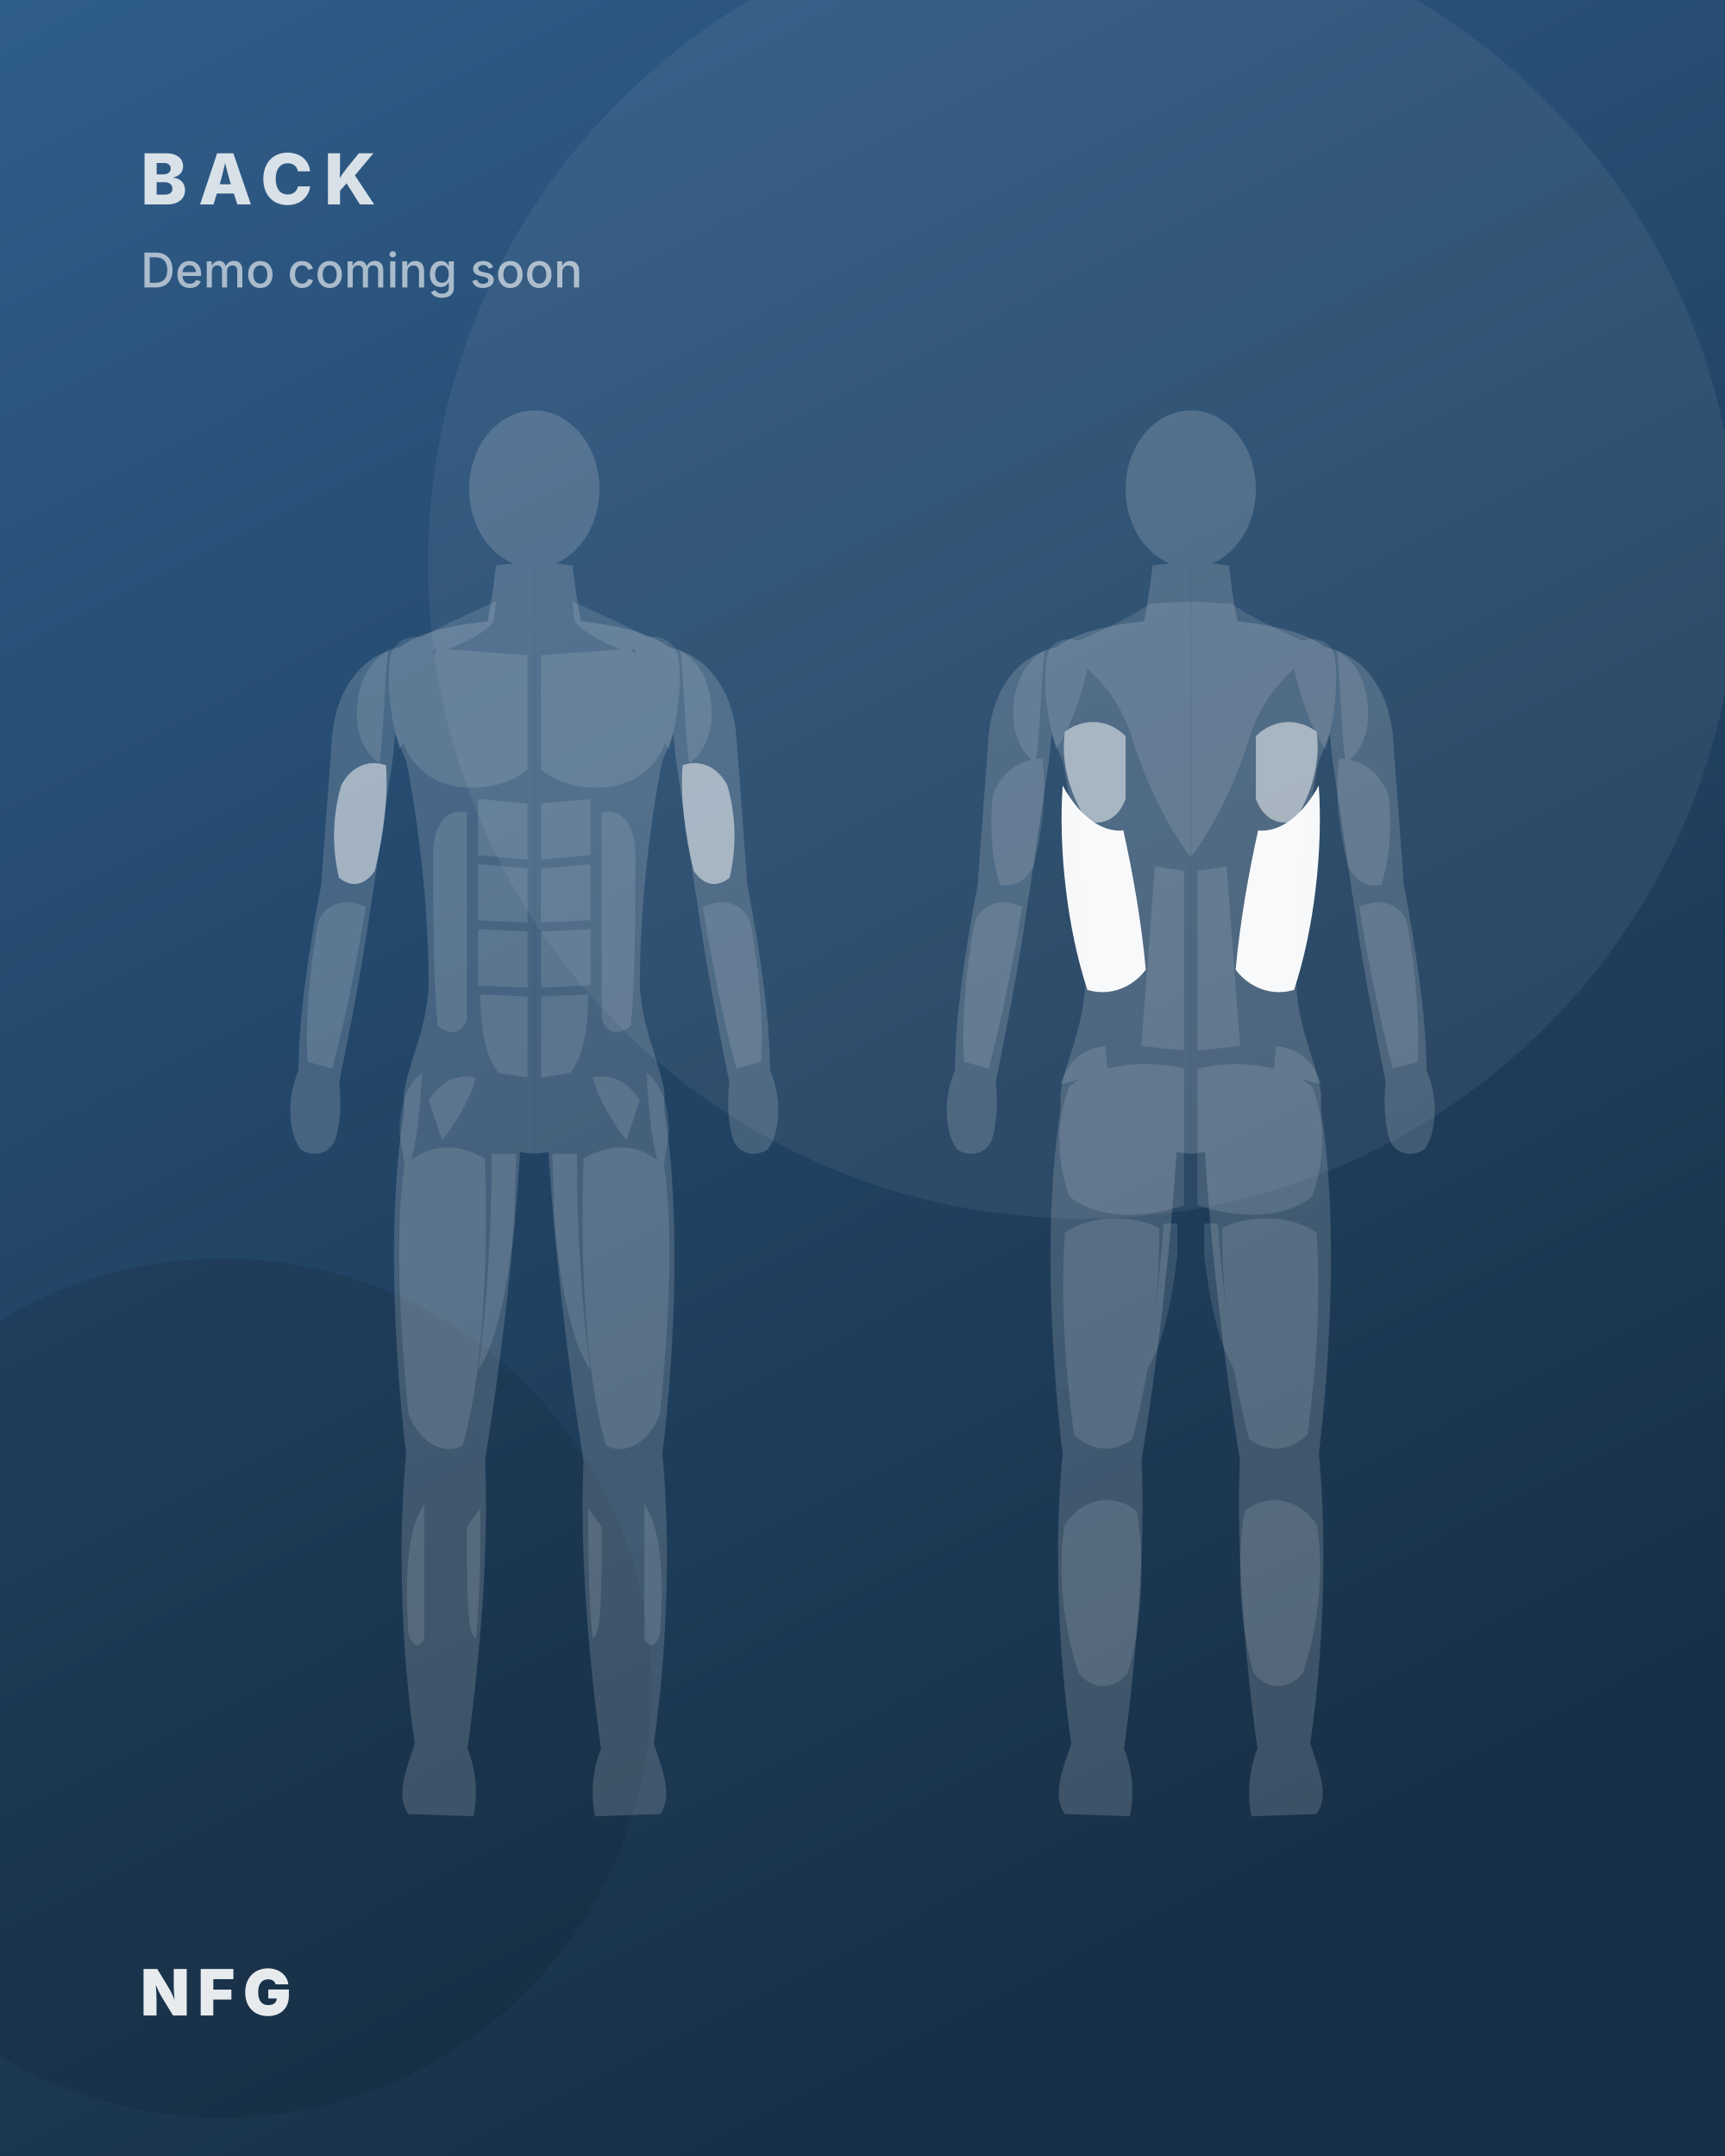
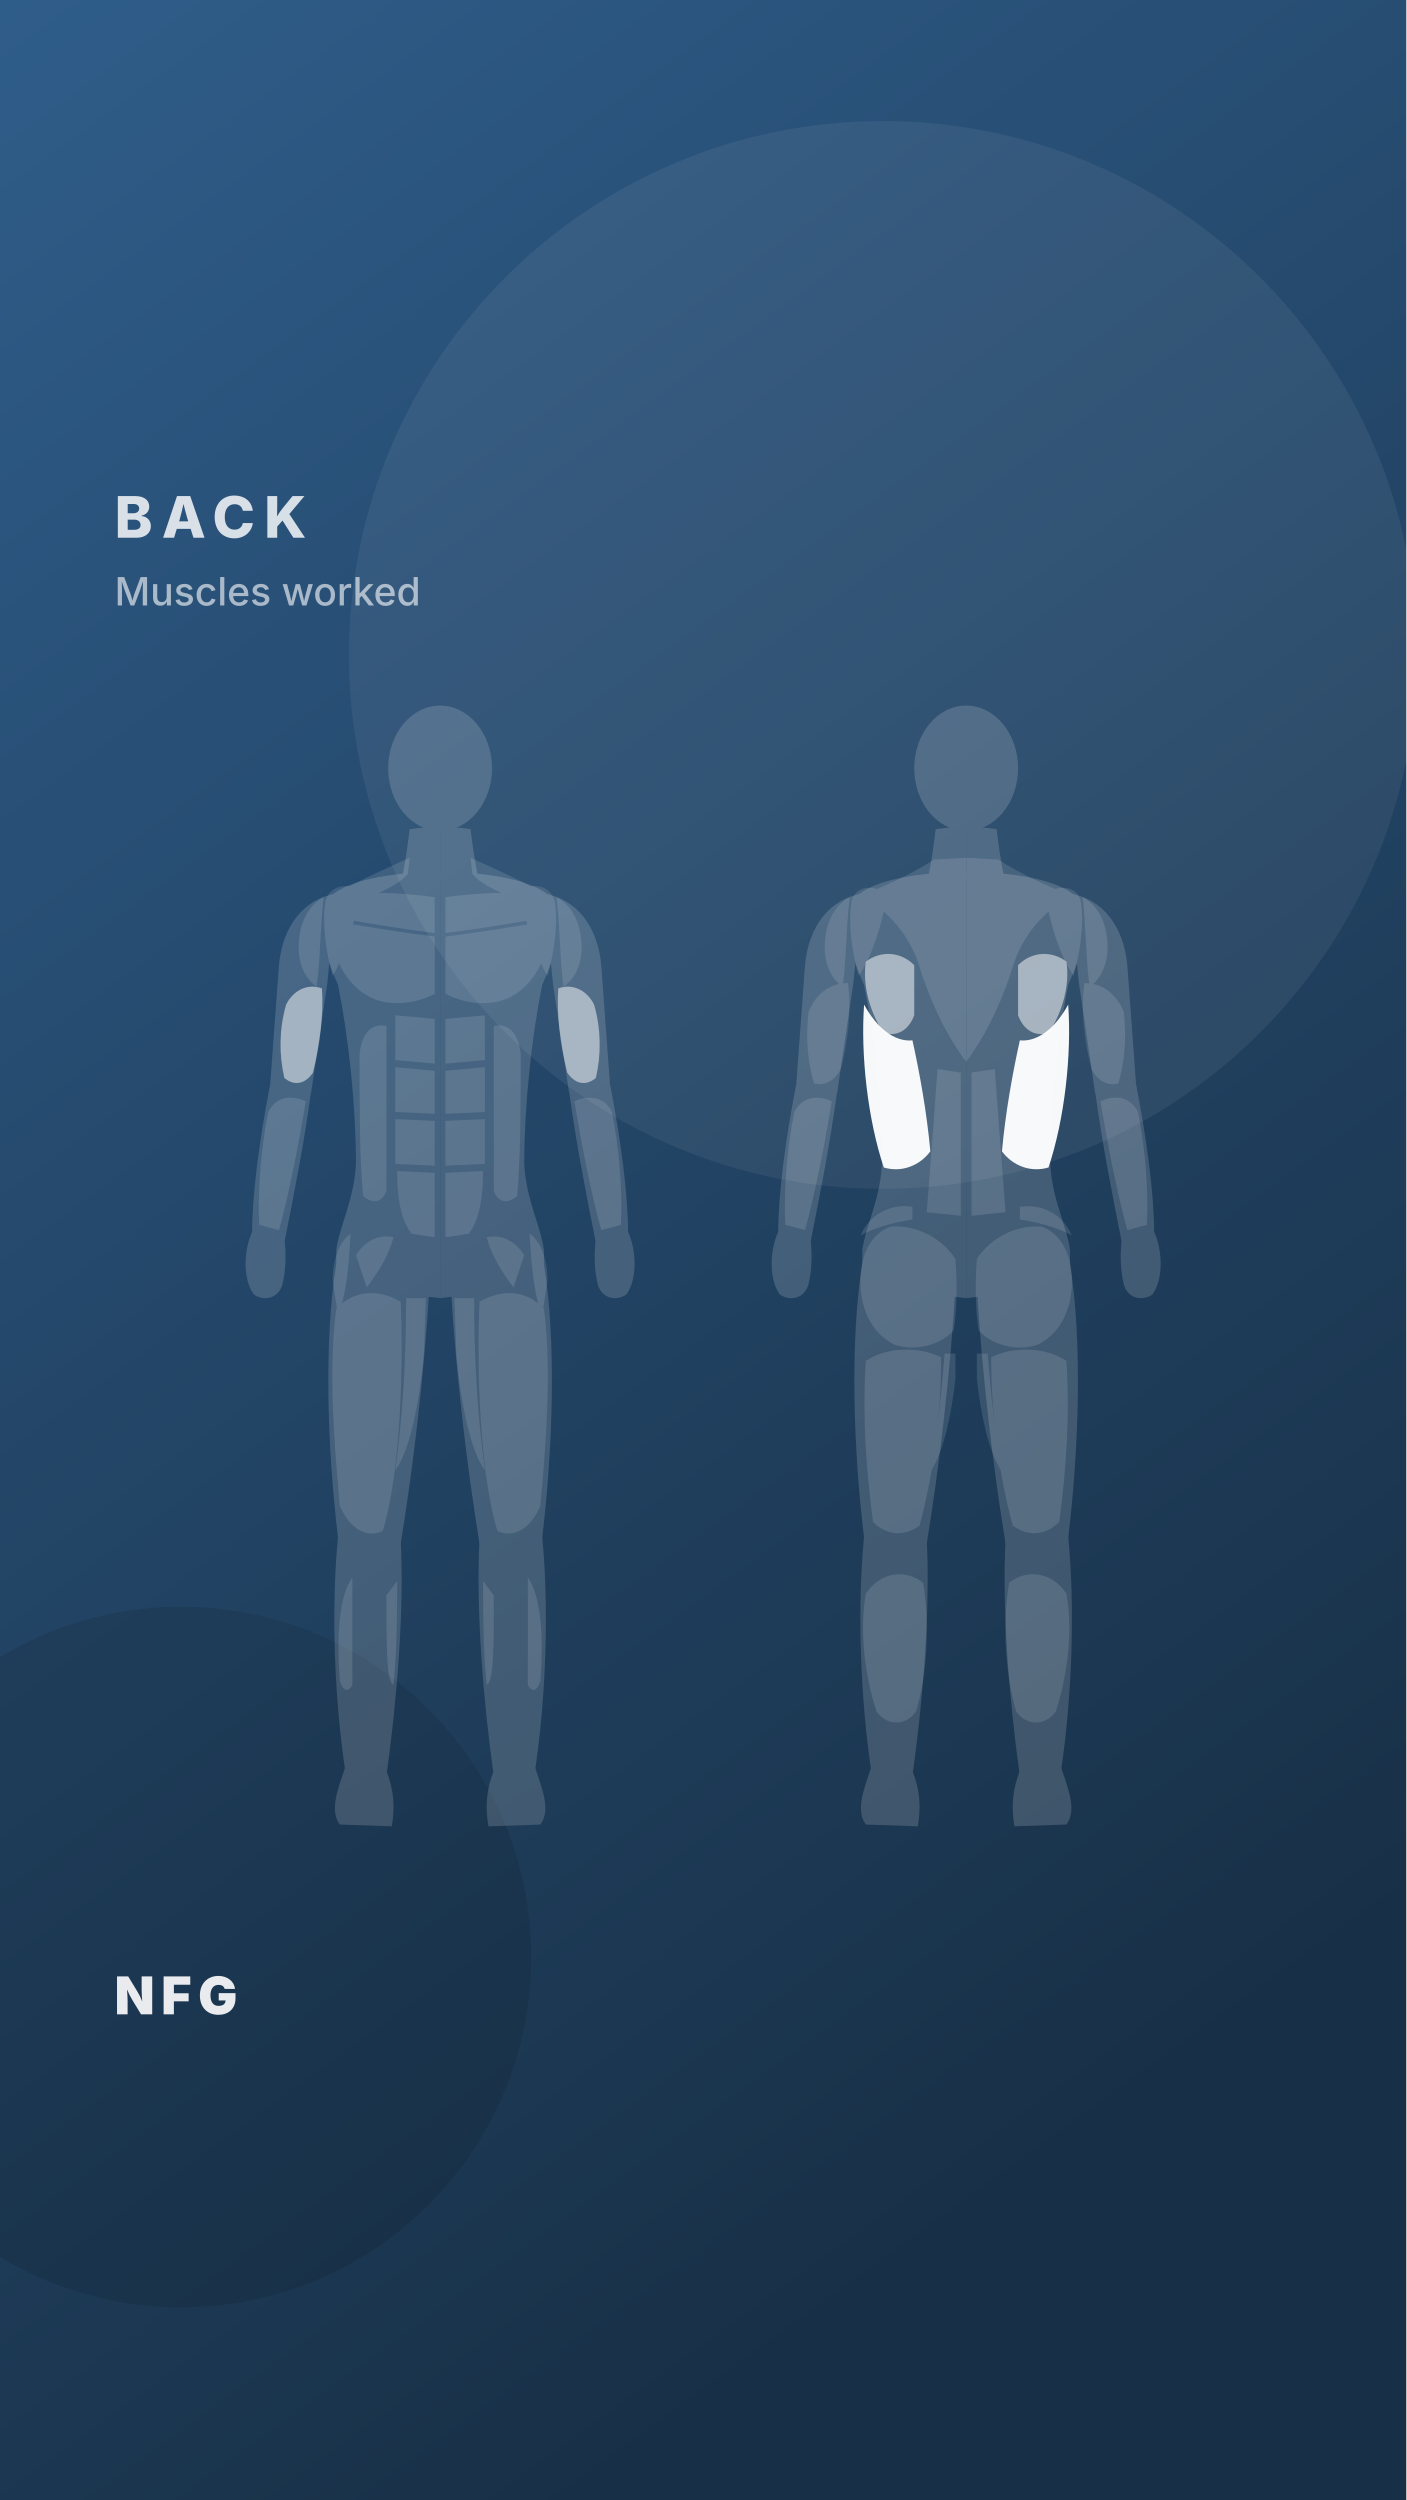
- <svg xmlns="http://www.w3.org/2000/svg" viewBox="0 0 1080 1350" width="1080" height="1350" role="img" aria-label="Lat Pulldown: muscles worked (placeholder image)">
+ <svg xmlns="http://www.w3.org/2000/svg" viewBox="0 0 1080 1920" width="1080" height="1920" role="img" aria-label="Lat Pulldown: muscles worked">
  <defs>
    <linearGradient id="bg" x1="0" y1="0" x2="0.4" y2="1">
      <stop offset="0" stop-color="#2F5D8A" />
      <stop offset="1" stop-color="#183047" />
    </linearGradient>
  </defs>
-   <rect width="1080" height="1350" fill="url(#bg)" />
-   <circle cx="678" cy="353" r="410" fill="#FFFFFF" fill-opacity="0.06" />
-   <circle cx="139" cy="1057" r="269" fill="#000000" fill-opacity="0.10" />
-   <g transform="translate(334.5,250.0) scale(1.4062)">
+   <rect width="1080" height="1920" fill="url(#bg)" />
+   <circle cx="678" cy="503" r="410" fill="#FFFFFF" fill-opacity="0.06" />
+   <circle cx="139" cy="1503" r="269" fill="#000000" fill-opacity="0.10" />
+   <g transform="translate(338.0,535.0) scale(1.375)">
    <g opacity="0.16">
      <ellipse cx="0" cy="40" rx="29" ry="35" fill="#FFFFFF" />
      <path d="M0,72 L17,74 C18,82 19,90 21,100 L0,102 Z" fill="#FFFFFF" />
      <path d="M0,72 L17,74 C18,82 19,90 21,100 L0,102 Z" fill="#FFFFFF" transform="scale(-1,1)" />
      <path d="M0,98 L22,99 C40,101 55,105 63,113 C70,121 66,141 57,161 C51,191 47,229 47,261 C48,281 56,295 58,309 L58,322 C40,330 18,334 0,336 Z" fill="#FFFFFF" />
      <path d="M0,98 L22,99 C40,101 55,105 63,113 C70,121 66,141 57,161 C51,191 47,229 47,261 C48,281 56,295 58,309 L58,322 C40,330 18,334 0,336 Z" fill="#FFFFFF" transform="scale(-1,1)" />
      <path d="M58,110 C76,113 88,128 90,150 L95,218 C91,227 77,229 72,221 L63,160 Z" fill="#FFFFFF" />
      <path d="M58,110 C76,113 88,128 90,150 L95,218 C91,227 77,229 72,221 L63,160 Z" fill="#FFFFFF" transform="scale(-1,1)" />
      <path d="M72,220 L95,217 C101,248 105,278 105,300 L87,305 C82,280 76,250 72,220 Z" fill="#FFFFFF" />
      <path d="M72,220 L95,217 C101,248 105,278 105,300 L87,305 C82,280 76,250 72,220 Z" fill="#FFFFFF" transform="scale(-1,1)" />
      <path d="M87,303 L105,299 C110,310 110,326 104,334 C98,338 90,336 88,328 C86,320 86,310 87,303 Z" fill="#FFFFFF" />
      <path d="M87,303 L105,299 C110,310 110,326 104,334 C98,338 90,336 88,328 C86,320 86,310 87,303 Z" fill="#FFFFFF" transform="scale(-1,1)" />
      <path d="M6,330 L58,317 C65,360 63,420 57,470 L22,473 C15,430 9,380 6,330 Z" fill="#FFFFFF" />
      <path d="M6,330 L58,317 C65,360 63,420 57,470 L22,473 C15,430 9,380 6,330 Z" fill="#FFFFFF" transform="scale(-1,1)" />
      <path d="M22,471 L57,469 C61,510 59,560 53,600 L30,603 C24,560 20,510 22,471 Z" fill="#FFFFFF" />
      <path d="M22,471 L57,469 C61,510 59,560 53,600 L30,603 C24,560 20,510 22,471 Z" fill="#FFFFFF" transform="scale(-1,1)" />
      <path d="M30,600 L53,598 C57,610 62,622 56,630 L27,631 C25,620 26,610 30,600 Z" fill="#FFFFFF" />
      <path d="M30,600 L53,598 C57,610 62,622 56,630 L27,631 C25,620 26,610 30,600 Z" fill="#FFFFFF" transform="scale(-1,1)" />
    </g>
    <g opacity="0.12">
      <path d="M17,90 C30,96 44,102 56,109 L40,112 C30,108 22,104 18,99 Z" fill="#FFFFFF" />
      <path d="M17,90 C30,96 44,102 56,109 L40,112 C30,108 22,104 18,99 Z" fill="#FFFFFF" transform="scale(-1,1)" />
      <path d="M44,108 C54,103 62,107 64,114 C66,126 64,142 60,156 C54,146 48,128 44,108 Z" fill="#FFFFFF" />
      <path d="M44,108 C54,103 62,107 64,114 C66,126 64,142 60,156 C54,146 48,128 44,108 Z" fill="#FFFFFF" transform="scale(-1,1)" />
      <path d="M65,112 C73,116 79,126 79,140 C79,150 75,158 69,162 C67,150 67,128 65,112 Z" fill="#FFFFFF" />
      <path d="M65,112 C73,116 79,126 79,140 C79,150 75,158 69,162 C67,150 67,128 65,112 Z" fill="#FFFFFF" transform="scale(-1,1)" />
-       <path d="M3,130 L50,126 C56,136 59,146 58,154 C53,166 42,173 28,173 C16,173 8,169 3,165 Z" fill="#FFFFFF" />
-       <path d="M3,130 L50,126 C56,136 59,146 58,154 C53,166 42,173 28,173 C16,173 8,169 3,165 Z" fill="#FFFFFF" transform="scale(-1,1)" />
-       <path d="M3,114 L43,111 C47,116 50,121 52,127 C36,130 18,131 3,131 Z" fill="#FFFFFF" />
-       <path d="M3,114 L43,111 C47,116 50,121 52,127 C36,130 18,131 3,131 Z" fill="#FFFFFF" transform="scale(-1,1)" />
+       <path d="M3,134 C20,132 38,129 56,126 C58,134 58,142 56,150 C50,162 40,170 28,171 C17,172 9,169 3,166 Z" fill="#FFFFFF" />
+       <path d="M3,134 C20,132 38,129 56,126 C58,134 58,142 56,150 C50,162 40,170 28,171 C17,172 9,169 3,166 Z" fill="#FFFFFF" transform="scale(-1,1)" />
+       <path d="M3,112 C18,110 34,109 46,110 C51,114 54,119 55,124 C38,127 20,130 3,132 Z" fill="#FFFFFF" />
+       <path d="M3,112 C18,110 34,109 46,110 C51,114 54,119 55,124 C38,127 20,130 3,132 Z" fill="#FFFFFF" transform="scale(-1,1)" />
      <path d="M75,226 C84,222 92,224 96,232 C100,252 102,276 101,295 L90,298 C84,276 79,250 75,226 Z" fill="#FFFFFF" />
      <path d="M75,226 C84,222 92,224 96,232 C100,252 102,276 101,295 L90,298 C84,276 79,250 75,226 Z" fill="#FFFFFF" transform="scale(-1,1)" />
      <path d="M3,180 L25,178 L25,203 L3,205 Z" fill="#FFFFFF" />
      <path d="M3,180 L25,178 L25,203 L3,205 Z" fill="#FFFFFF" transform="scale(-1,1)" />
      <path d="M3,209 L25,207 L25,232 L3,233 Z" fill="#FFFFFF" />
      <path d="M3,209 L25,207 L25,232 L3,233 Z" fill="#FFFFFF" transform="scale(-1,1)" />
      <path d="M3,237 L25,236 L25,261 L3,262 Z" fill="#FFFFFF" />
      <path d="M3,237 L25,236 L25,261 L3,262 Z" fill="#FFFFFF" transform="scale(-1,1)" />
      <path d="M3,266 L24,265 C24,280 22,292 16,300 L3,302 Z" fill="#FFFFFF" />
      <path d="M3,266 L24,265 C24,280 22,292 16,300 L3,302 Z" fill="#FFFFFF" transform="scale(-1,1)" />
      <path d="M30,184 C38,182 44,188 45,200 C45,230 45,258 43,279 C37,284 32,282 30,276 C30,246 30,214 30,184 Z" fill="#FFFFFF" />
      <path d="M30,184 C38,182 44,188 45,200 C45,230 45,258 43,279 C37,284 32,282 30,276 C30,246 30,214 30,184 Z" fill="#FFFFFF" transform="scale(-1,1)" />
      <path d="M26,302 C34,300 42,304 47,312 L41,330 C35,322 29,313 26,302 Z" fill="#FFFFFF" />
      <path d="M26,302 C34,300 42,304 47,312 L41,330 C35,322 29,313 26,302 Z" fill="#FFFFFF" transform="scale(-1,1)" />
      <path d="M50,300 C56,304 60,314 60,326 L57,346 C53,336 51,320 50,300 Z" fill="#FFFFFF" />
      <path d="M50,300 C56,304 60,314 60,326 L57,346 C53,336 51,320 50,300 Z" fill="#FFFFFF" transform="scale(-1,1)" />
      <path d="M22,338 C34,331 48,331 58,342 C62,372 60,410 56,452 C50,466 40,470 32,466 C24,440 20,390 22,338 Z" fill="#FFFFFF" />
      <path d="M22,338 C34,331 48,331 58,342 C62,372 60,410 56,452 C50,466 40,470 32,466 C24,440 20,390 22,338 Z" fill="#FFFFFF" transform="scale(-1,1)" />
      <path d="M8,336 L19,336 C19,372 21,402 25,432 C17,422 11,392 9,366 Z" fill="#FFFFFF" />
      <path d="M8,336 L19,336 C19,372 21,402 25,432 C17,422 11,392 9,366 Z" fill="#FFFFFF" transform="scale(-1,1)" />
      <path d="M49,492 C56,502 58,522 56,550 C54,556 51,556 49,552 C49,530 49,512 49,492 Z" fill="#FFFFFF" />
      <path d="M49,492 C56,502 58,522 56,550 C54,556 51,556 49,552 C49,530 49,512 49,492 Z" fill="#FFFFFF" transform="scale(-1,1)" />
      <path d="M24,494 C24,512 24,532 26,552 C30,550 30,532 30,502 Z" fill="#FFFFFF" />
      <path d="M24,494 C24,512 24,532 26,552 C30,550 30,532 30,502 Z" fill="#FFFFFF" transform="scale(-1,1)" />
    </g>
    <g opacity="0.5">
      <path d="M66,163 C74,160 82,164 86,172 C90,186 90,200 87,213 C81,218 75,216 71,210 C67,194 65,177 66,163 Z" fill="#FFFFFF" />
      <path d="M66,163 C74,160 82,164 86,172 C90,186 90,200 87,213 C81,218 75,216 71,210 C67,194 65,177 66,163 Z" fill="#FFFFFF" transform="scale(-1,1)" />
    </g>
  </g>
-   <g transform="translate(745.5,250.0) scale(1.4062)">
+   <g transform="translate(742.0,535.0) scale(1.375)">
    <g opacity="0.16">
      <ellipse cx="0" cy="40" rx="29" ry="35" fill="#FFFFFF" />
      <path d="M0,72 L17,74 C18,82 19,90 21,100 L0,102 Z" fill="#FFFFFF" />
      <path d="M0,72 L17,74 C18,82 19,90 21,100 L0,102 Z" fill="#FFFFFF" transform="scale(-1,1)" />
      <path d="M0,98 L22,99 C40,101 55,105 63,113 C70,121 66,141 57,161 C51,191 47,229 47,261 C48,281 56,295 58,309 L58,322 C40,330 18,334 0,336 Z" fill="#FFFFFF" />
      <path d="M0,98 L22,99 C40,101 55,105 63,113 C70,121 66,141 57,161 C51,191 47,229 47,261 C48,281 56,295 58,309 L58,322 C40,330 18,334 0,336 Z" fill="#FFFFFF" transform="scale(-1,1)" />
      <path d="M58,110 C76,113 88,128 90,150 L95,218 C91,227 77,229 72,221 L63,160 Z" fill="#FFFFFF" />
      <path d="M58,110 C76,113 88,128 90,150 L95,218 C91,227 77,229 72,221 L63,160 Z" fill="#FFFFFF" transform="scale(-1,1)" />
      <path d="M72,220 L95,217 C101,248 105,278 105,300 L87,305 C82,280 76,250 72,220 Z" fill="#FFFFFF" />
      <path d="M72,220 L95,217 C101,248 105,278 105,300 L87,305 C82,280 76,250 72,220 Z" fill="#FFFFFF" transform="scale(-1,1)" />
      <path d="M87,303 L105,299 C110,310 110,326 104,334 C98,338 90,336 88,328 C86,320 86,310 87,303 Z" fill="#FFFFFF" />
      <path d="M87,303 L105,299 C110,310 110,326 104,334 C98,338 90,336 88,328 C86,320 86,310 87,303 Z" fill="#FFFFFF" transform="scale(-1,1)" />
      <path d="M6,330 L58,317 C65,360 63,420 57,470 L22,473 C15,430 9,380 6,330 Z" fill="#FFFFFF" />
      <path d="M6,330 L58,317 C65,360 63,420 57,470 L22,473 C15,430 9,380 6,330 Z" fill="#FFFFFF" transform="scale(-1,1)" />
      <path d="M22,471 L57,469 C61,510 59,560 53,600 L30,603 C24,560 20,510 22,471 Z" fill="#FFFFFF" />
      <path d="M22,471 L57,469 C61,510 59,560 53,600 L30,603 C24,560 20,510 22,471 Z" fill="#FFFFFF" transform="scale(-1,1)" />
      <path d="M30,600 L53,598 C57,610 62,622 56,630 L27,631 C25,620 26,610 30,600 Z" fill="#FFFFFF" />
      <path d="M30,600 L53,598 C57,610 62,622 56,630 L27,631 C25,620 26,610 30,600 Z" fill="#FFFFFF" transform="scale(-1,1)" />
    </g>
    <g opacity="0.12">
      <path d="M0,90 L18,91 C30,99 44,105 58,111 C46,119 34,129 27,148 C21,168 12,188 0,204 Z" fill="#FFFFFF" />
      <path d="M0,90 L18,91 C30,99 44,105 58,111 C46,119 34,129 27,148 C21,168 12,188 0,204 Z" fill="#FFFFFF" transform="scale(-1,1)" />
      <path d="M44,110 C54,104 62,107 64,114 C66,126 64,142 60,156 C53,146 47,128 44,110 Z" fill="#FFFFFF" />
      <path d="M44,110 C54,104 62,107 64,114 C66,126 64,142 60,156 C53,146 47,128 44,110 Z" fill="#FFFFFF" transform="scale(-1,1)" />
      <path d="M65,112 C73,116 79,126 79,140 C79,150 75,158 69,162 C67,150 67,128 65,112 Z" fill="#FFFFFF" />
      <path d="M65,112 C73,116 79,126 79,140 C79,150 75,158 69,162 C67,150 67,128 65,112 Z" fill="#FFFFFF" transform="scale(-1,1)" />
      <path d="M3,210 L16,208 C18,236 20,262 22,288 L3,290 Z" fill="#FFFFFF" />
      <path d="M3,210 L16,208 C18,236 20,262 22,288 L3,290 Z" fill="#FFFFFF" transform="scale(-1,1)" />
      <path d="M66,160 C76,160 84,166 88,176 C90,192 88,206 85,216 C79,218 73,214 70,208 C66,192 64,176 66,160 Z" fill="#FFFFFF" />
      <path d="M66,160 C76,160 84,166 88,176 C90,192 88,206 85,216 C79,218 73,214 70,208 C66,192 64,176 66,160 Z" fill="#FFFFFF" transform="scale(-1,1)" />
      <path d="M75,226 C84,222 92,224 96,232 C100,252 102,276 101,295 L90,298 C84,276 79,250 75,226 Z" fill="#FFFFFF" />
      <path d="M75,226 C84,222 92,224 96,232 C100,252 102,276 101,295 L90,298 C84,276 79,250 75,226 Z" fill="#FFFFFF" transform="scale(-1,1)" />
-       <path d="M38,288 C48,289 55,295 58,305 C50,303 43,301 37,299 Z" fill="#FFFFFF" />
-       <path d="M38,288 C48,289 55,295 58,305 C50,303 43,301 37,299 Z" fill="#FFFFFF" transform="scale(-1,1)" />
-       <path d="M3,298 C20,294 42,296 54,306 C60,320 60,339 54,355 C42,365 22,365 3,359 Z" fill="#FFFFFF" />
-       <path d="M3,298 C20,294 42,296 54,306 C60,320 60,339 54,355 C42,365 22,365 3,359 Z" fill="#FFFFFF" transform="scale(-1,1)" />
+       <path d="M30,285 C42,283 54,289 59,301 C52,297 42,294 30,292 Z" fill="#FFFFFF" />
+       <path d="M30,285 C42,283 54,289 59,301 C52,297 42,294 30,292 Z" fill="#FFFFFF" transform="scale(-1,1)" />
+       <path d="M6,314 C14,302 28,295 42,296 C54,300 60,314 59,330 C58,344 52,356 40,362 C28,366 14,362 7,354 C5,342 5,326 6,314 Z" fill="#FFFFFF" />
+       <path d="M6,314 C14,302 28,295 42,296 C54,300 60,314 59,330 C58,344 52,356 40,362 C28,366 14,362 7,354 C5,342 5,326 6,314 Z" fill="#FFFFFF" transform="scale(-1,1)" />
      <path d="M14,369 C26,363 44,363 56,371 C58,401 56,431 52,461 C44,469 34,469 26,463 C18,433 14,401 14,369 Z" fill="#FFFFFF" />
      <path d="M14,369 C26,363 44,363 56,371 C58,401 56,431 52,461 C44,469 34,469 26,463 C18,433 14,401 14,369 Z" fill="#FFFFFF" transform="scale(-1,1)" />
      <path d="M6,367 L12,367 C14,391 16,411 20,433 C12,421 8,399 6,381 Z" fill="#FFFFFF" />
      <path d="M6,367 L12,367 C14,391 16,411 20,433 C12,421 8,399 6,381 Z" fill="#FFFFFF" transform="scale(-1,1)" />
      <path d="M24,495 C34,487 48,489 56,501 C60,523 56,549 50,567 C44,575 34,575 28,567 C22,547 20,519 24,495 Z" fill="#FFFFFF" />
      <path d="M24,495 C34,487 48,489 56,501 C60,523 56,549 50,567 C44,575 34,575 28,567 C22,547 20,519 24,495 Z" fill="#FFFFFF" transform="scale(-1,1)" />
    </g>
    <g opacity="0.5">
      <path d="M29,150 C37,142 48,142 56,148 C58,161 54,176 46,188 C38,190 32,186 29,178 Z" fill="#FFFFFF" />
      <path d="M29,150 C37,142 48,142 56,148 C58,161 54,176 46,188 C38,190 32,186 29,178 Z" fill="#FFFFFF" transform="scale(-1,1)" />
    </g>
    <g opacity="0.96">
      <path d="M30,192 C40,193 50,185 57,172 C59,200 55,236 46,263 C36,266 26,262 20,254 C22,232 26,210 30,192 Z" fill="#FFFFFF" />
      <path d="M30,192 C40,193 50,185 57,172 C59,200 55,236 46,263 C36,266 26,262 20,254 C22,232 26,210 30,192 Z" fill="#FFFFFF" transform="scale(-1,1)" />
    </g>
  </g>
-   <text x="88" y="128" fill="#FFFFFF" fill-opacity="0.82" font-family="Inter, 'Helvetica Neue', Helvetica, Arial, sans-serif" font-size="44" font-weight="800" letter-spacing="7">BACK</text>
-   <text x="88" y="180" fill="#FFFFFF" fill-opacity="0.6" font-family="Inter, 'Helvetica Neue', Helvetica, Arial, sans-serif" font-size="30" font-weight="500">Demo coming soon</text>
-   <text x="88" y="1262" fill="#FFFFFF" fill-opacity="0.9" font-family="Inter, 'Helvetica Neue', Helvetica, Arial, sans-serif" font-size="40" font-weight="900" letter-spacing="5">NFG</text>
+   <text x="88" y="413" fill="#FFFFFF" fill-opacity="0.82" font-family="Inter, 'Helvetica Neue', Helvetica, Arial, sans-serif" font-size="44" font-weight="800" letter-spacing="7">BACK</text>
+   <text x="88" y="465" fill="#FFFFFF" fill-opacity="0.6" font-family="Inter, 'Helvetica Neue', Helvetica, Arial, sans-serif" font-size="30" font-weight="500">Muscles worked</text>
+   <text x="88" y="1547" fill="#FFFFFF" fill-opacity="0.9" font-family="Inter, 'Helvetica Neue', Helvetica, Arial, sans-serif" font-size="40" font-weight="900" letter-spacing="5">NFG</text>
</svg>
